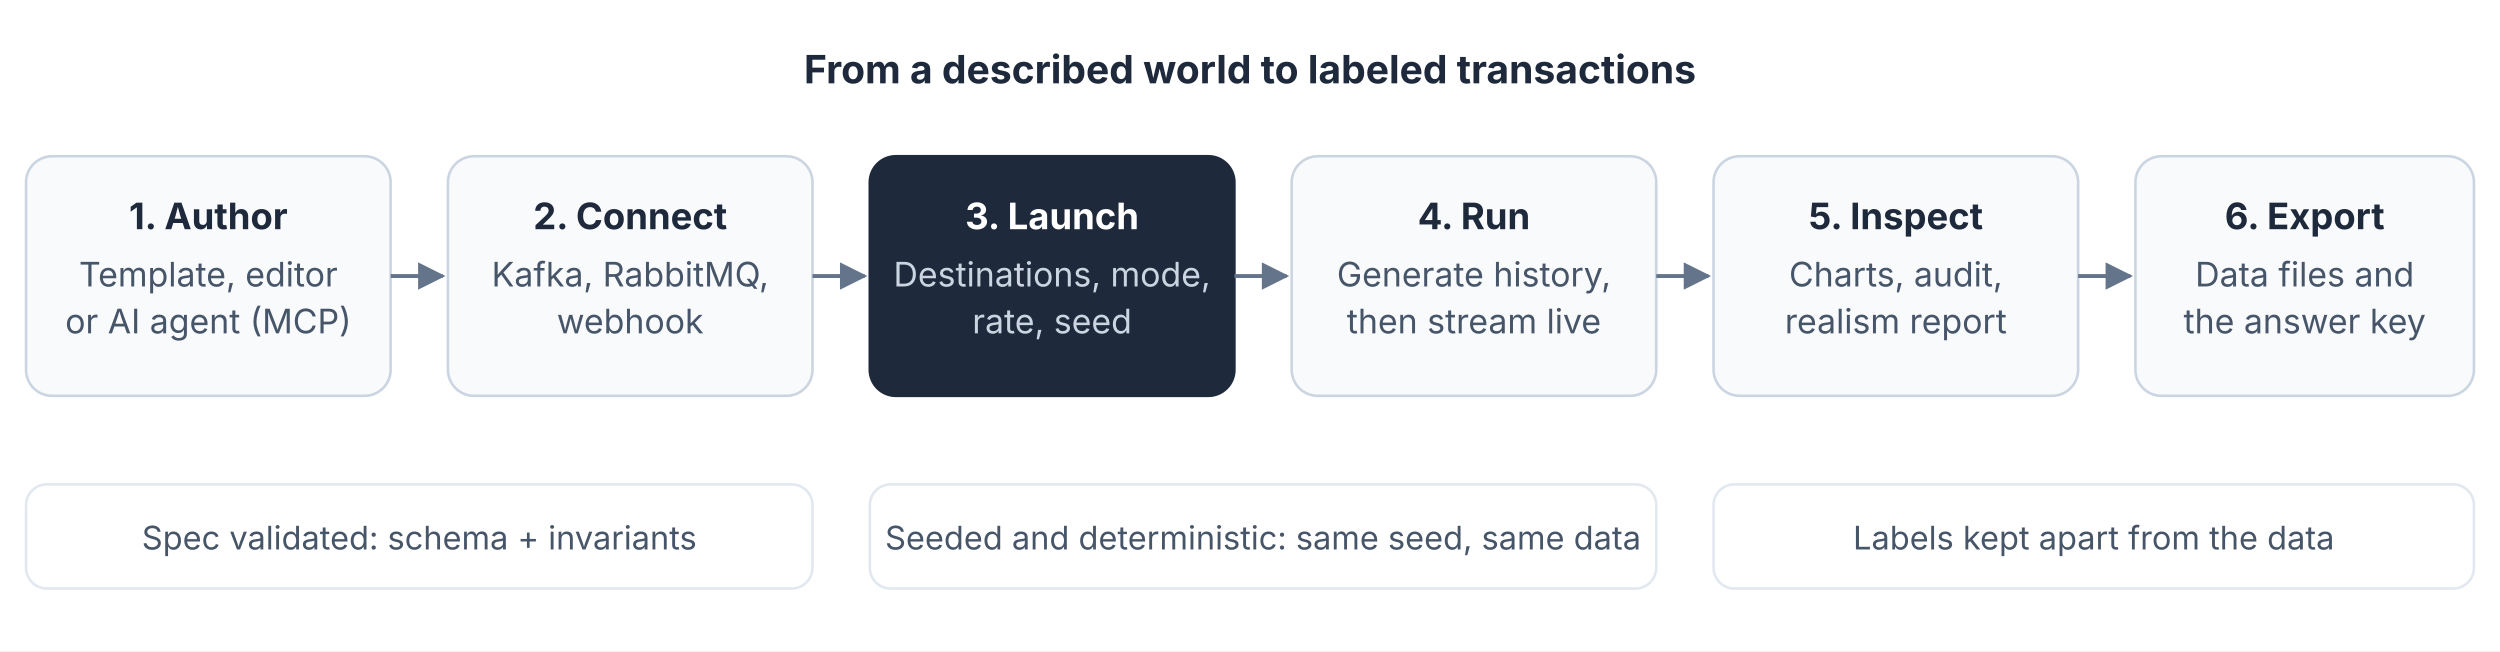
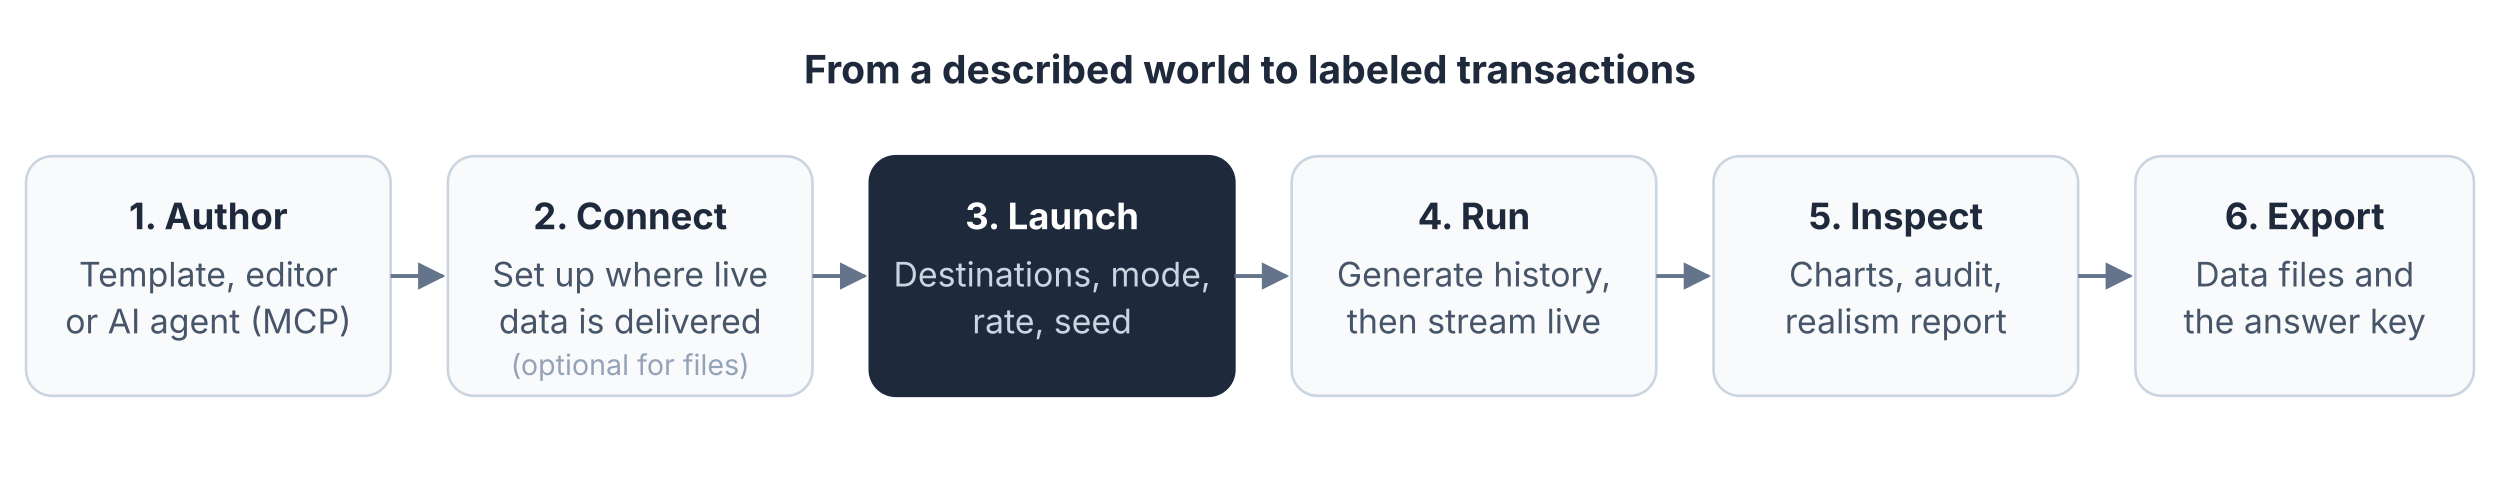
- <svg xmlns="http://www.w3.org/2000/svg" viewBox="0 0 960 250" font-family="Inter, system-ui, Helvetica, Arial, sans-serif" role="img" aria-label="TxLoom flow: author, connect, launch, generate, stream, inspect and export">
+ <svg xmlns="http://www.w3.org/2000/svg" viewBox="0 0 960 185" font-family="Inter, system-ui, Helvetica, Arial, sans-serif" role="img" aria-label="TxLoom flow: author, connect, launch, generate, stream, inspect and export">
  <defs>
    <marker id="a" viewBox="0 0 10 10" refX="9" refY="5" markerWidth="7" markerHeight="7" orient="auto">
      <path d="M0 0L10 5L0 10z" fill="#64748B" />
    </marker>
  </defs>
-   <rect width="960" height="250" fill="#ffffff" />
+   <rect width="960" height="185" fill="#ffffff" />
  <g font-size="13" text-anchor="middle">
    <g>
      <rect x="10" y="60" width="140" height="92" rx="10" fill="#F8FAFC" stroke="#CBD5E1" />
      <text x="80" y="88" font-weight="700" fill="#1E293B" font-size="14">1. Author</text>
      <text x="80" y="110" fill="#475569">Template, editor</text>
      <text x="80" y="128" fill="#475569">or AI agent (MCP)</text>
    </g>
    <g>
      <rect x="172" y="60" width="140" height="92" rx="10" fill="#F8FAFC" stroke="#CBD5E1" />
      <text x="242" y="88" font-weight="700" fill="#1E293B" font-size="14">2. Connect</text>
-       <text x="242" y="110" fill="#475569">Kafka, RabbitMQ,</text>
-       <text x="242" y="128" fill="#475569">webhook</text>
+       <text x="242" y="110" fill="#475569">Set up where live</text>
+       <text x="242" y="128" fill="#475569">data is delivered</text>
+       <text x="242" y="144" fill="#94A3B8" font-size="11">(optional for files)</text>
    </g>
    <g>
      <rect x="334" y="60" width="140" height="92" rx="10" fill="#1E293B" stroke="#1E293B" />
      <text x="404" y="88" font-weight="700" fill="#ffffff" font-size="14">3. Launch</text>
      <text x="404" y="110" fill="#CBD5E1">Destinations, mode,</text>
      <text x="404" y="128" fill="#CBD5E1">rate, seed</text>
    </g>
    <g>
      <rect x="496" y="60" width="140" height="92" rx="10" fill="#F8FAFC" stroke="#CBD5E1" />
      <text x="566" y="88" font-weight="700" fill="#1E293B" font-size="14">4. Run</text>
      <text x="566" y="110" fill="#475569">Generate history,</text>
      <text x="566" y="128" fill="#475569">then stream live</text>
    </g>
    <g>
      <rect x="658" y="60" width="140" height="92" rx="10" fill="#F8FAFC" stroke="#CBD5E1" />
      <text x="728" y="88" font-weight="700" fill="#1E293B" font-size="14">5. Inspect</text>
      <text x="728" y="110" fill="#475569">Charts, audit,</text>
      <text x="728" y="128" fill="#475569">realism report</text>
    </g>
    <g>
      <rect x="820" y="60" width="130" height="92" rx="10" fill="#F8FAFC" stroke="#CBD5E1" />
      <text x="885" y="88" font-weight="700" fill="#1E293B" font-size="14">6. Export</text>
      <text x="885" y="110" fill="#475569">Data files and</text>
      <text x="885" y="128" fill="#475569">the answer key</text>
    </g>
  </g>
  <g stroke="#64748B" stroke-width="1.5" fill="none" marker-end="url(#a)">
    <path d="M150 106H170" />
    <path d="M312 106H332" />
    <path d="M474 106H494" />
    <path d="M636 106H656" />
    <path d="M798 106H818" />
  </g>
-   <g font-size="12.5" fill="#475569" text-anchor="middle">
-     <rect x="10" y="186" width="302" height="40" rx="8" fill="#ffffff" stroke="#E2E8F0" />
-     <text x="161" y="211">Spec validated: schema + invariants</text>
-     <rect x="334" y="186" width="302" height="40" rx="8" fill="#ffffff" stroke="#E2E8F0" />
-     <text x="485" y="211">Seeded and deterministic: same seed, same data</text>
-     <rect x="658" y="186" width="292" height="40" rx="8" fill="#ffffff" stroke="#E2E8F0" />
-     <text x="804" y="211">Labels kept apart from the data</text>
-   </g>
  <text x="480" y="32" text-anchor="middle" font-size="15" font-weight="700" fill="#1E293B">From a described world to labeled transactions</text>
</svg>
